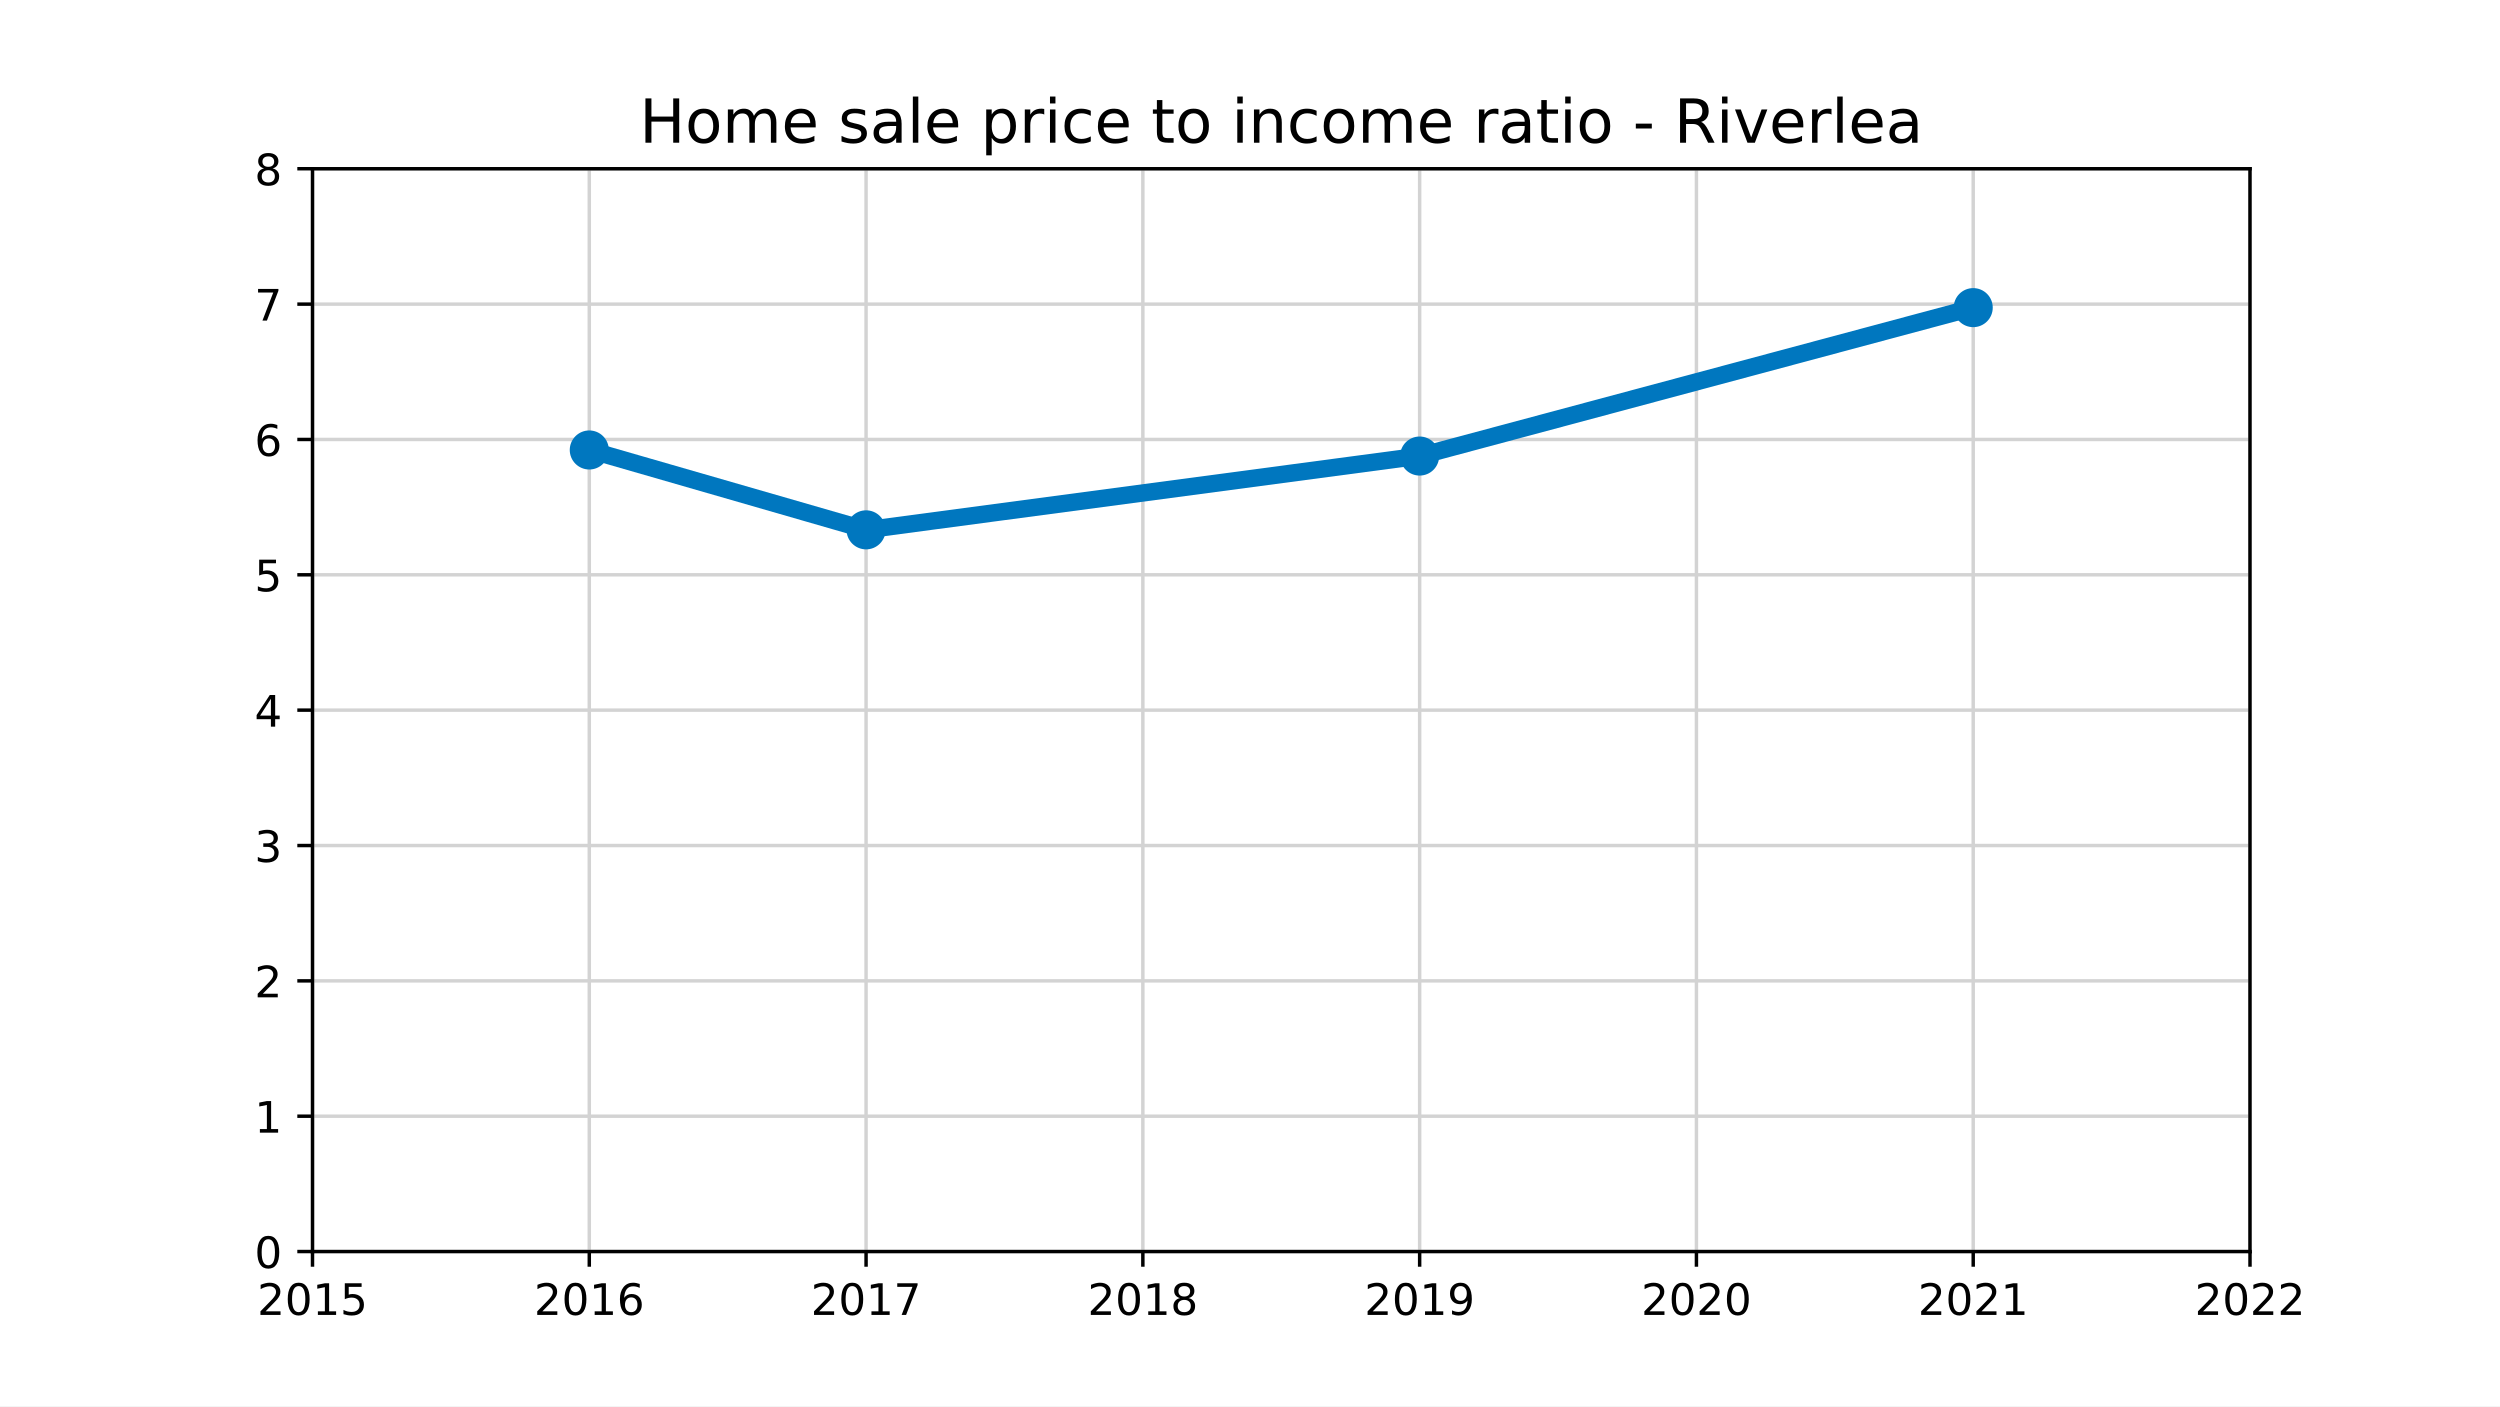
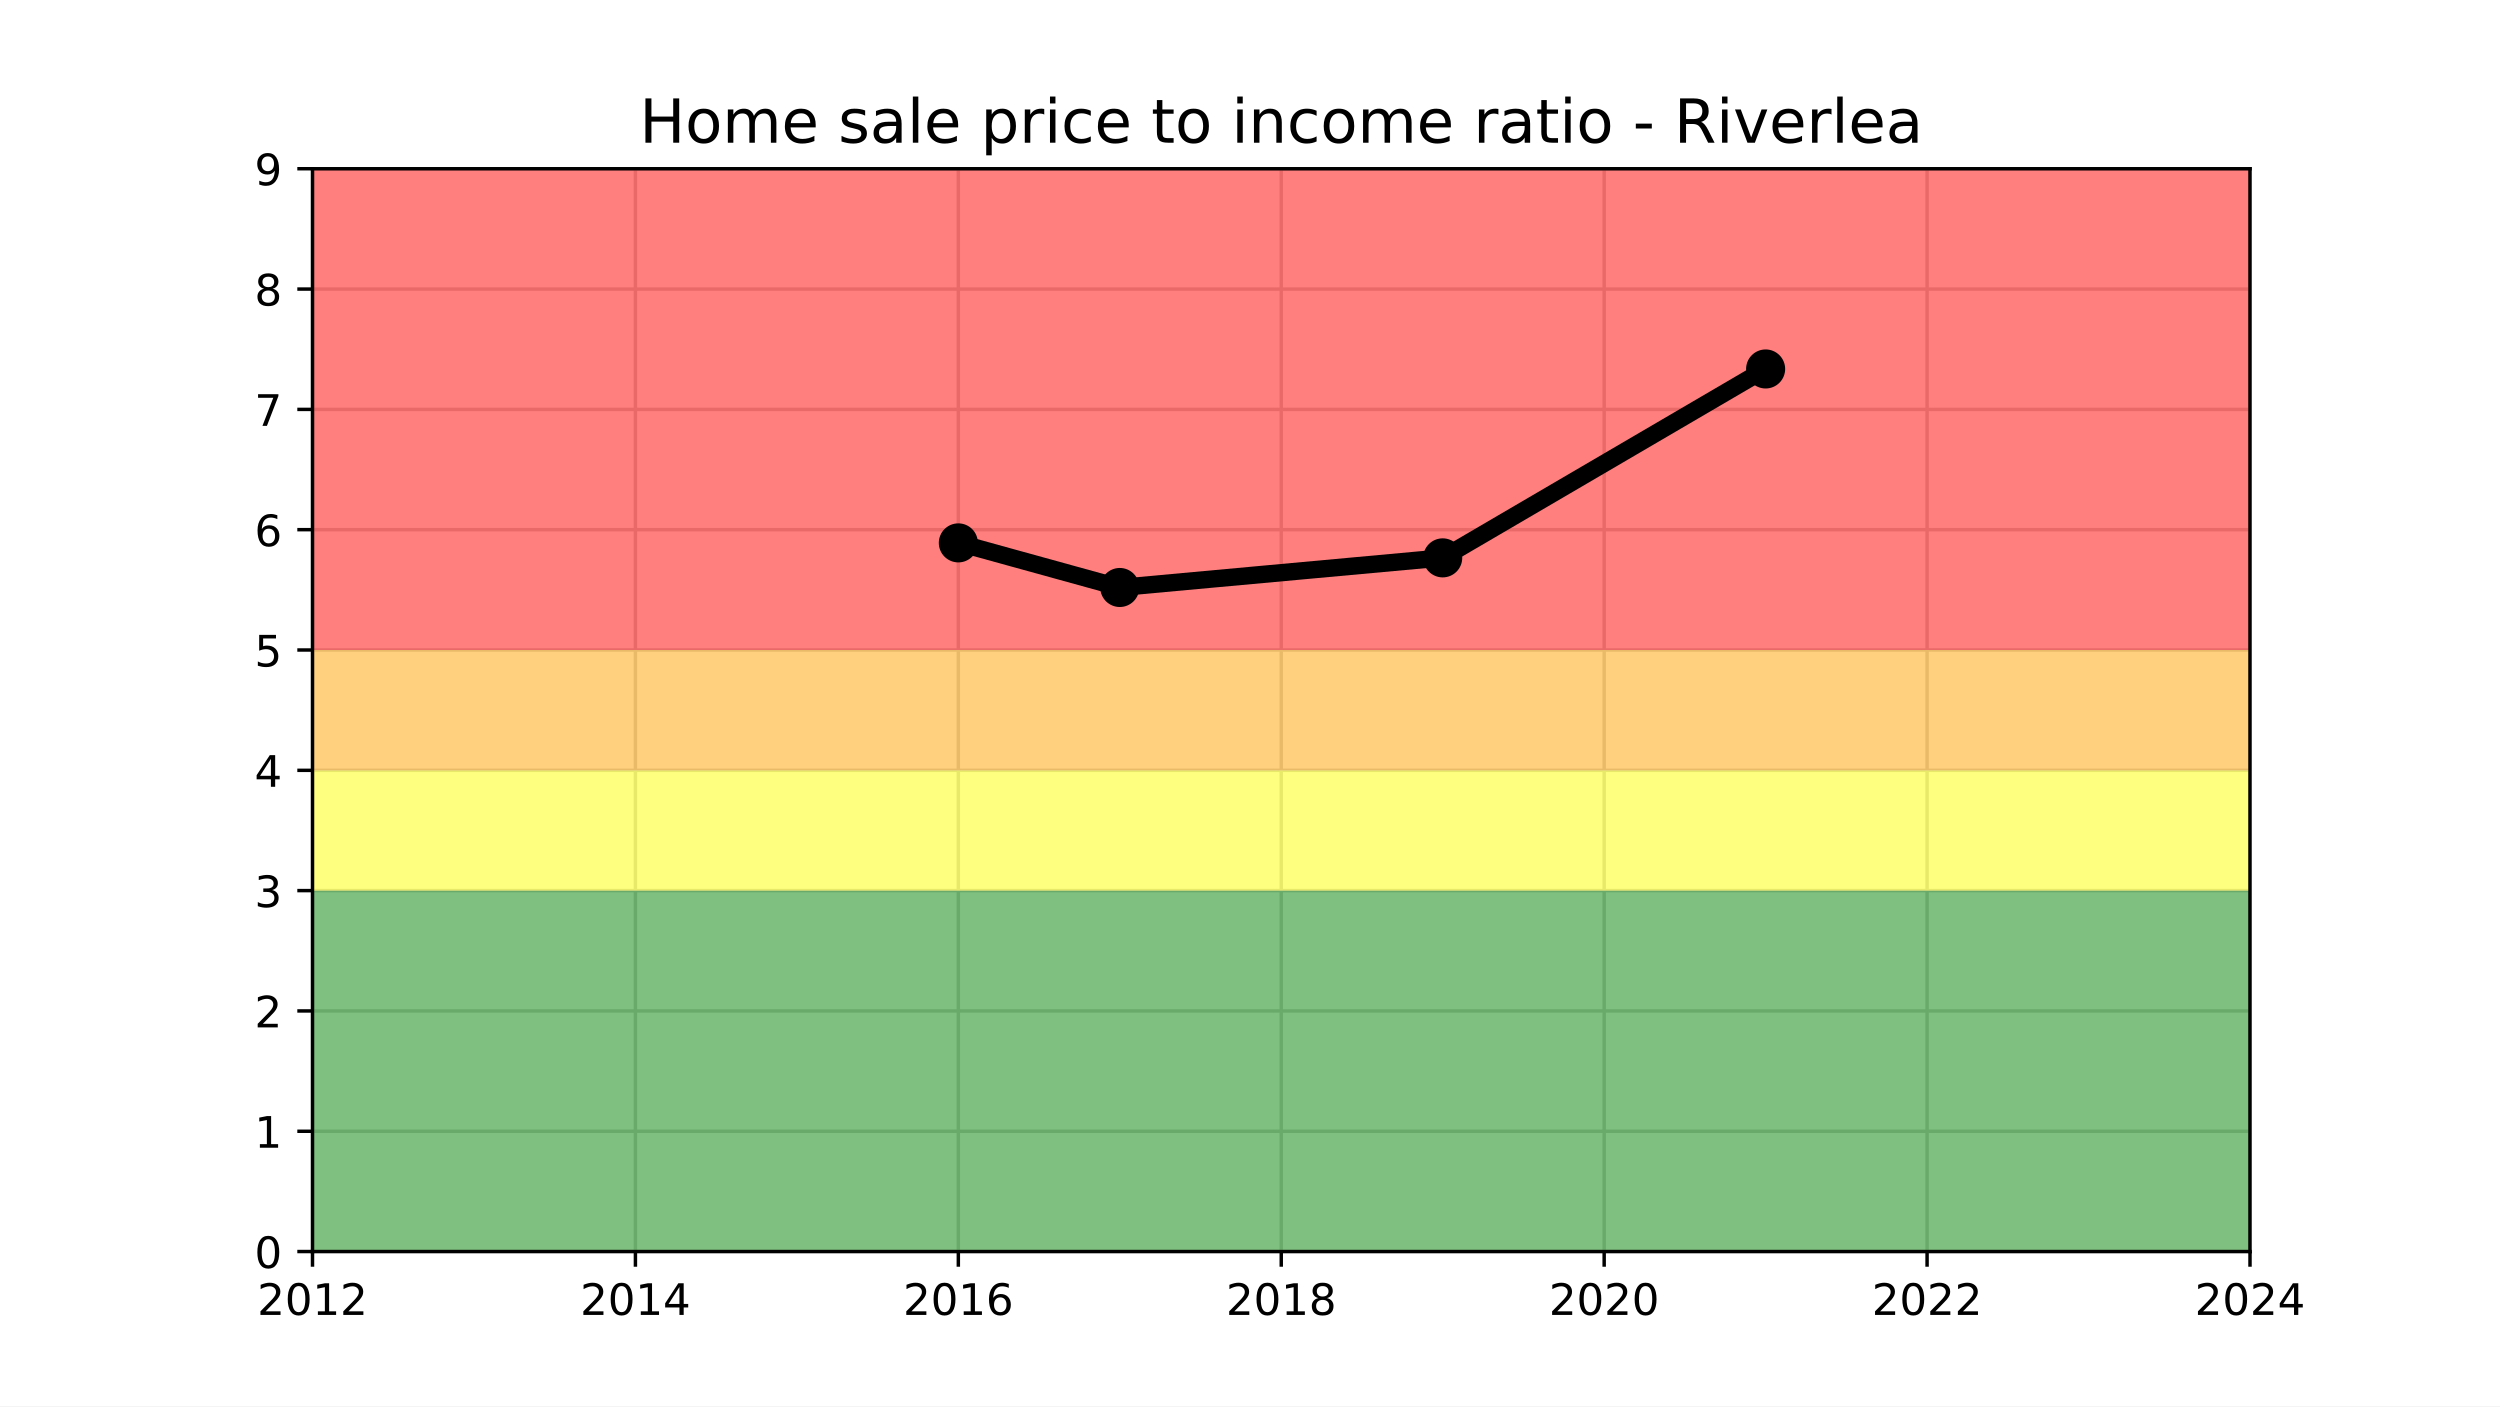
<svg xmlns="http://www.w3.org/2000/svg" xmlns:xlink="http://www.w3.org/1999/xlink" width="576pt" height="324pt" viewBox="0 0 576 324" version="1.1">
  <defs>
    <style type="text/css">*{stroke-linejoin: round; stroke-linecap: butt}</style>
  </defs>
  <g id="figure_1">
    <g id="patch_1">
      <path d="M 0 324  L 576 324  L 576 0  L 0 0  z " style="fill: #ffffff" />
    </g>
    <g id="axes_1">
      <g id="patch_2">
        <path d="M 72 288.36  L 518.4 288.36  L 518.4 38.88  L 72 38.88  z " style="fill: #ffffff" />
      </g>
      <g id="matplotlib.axis_1">
        <g id="xtick_1">
          <g id="line2d_1">
-             <path d="M 72 288.36  L 72 38.88  " clip-path="url(#p9e9aa83207)" style="fill: none; stroke: #d3d3d3; stroke-width: 0.8; stroke-linecap: square" />
+             <path d="M 72 288.36  L 72 38.88  " clip-path="url(#pbd2ba145b7)" style="fill: none; stroke: #d3d3d3; stroke-width: 0.8; stroke-linecap: square" />
          </g>
          <g id="line2d_2">
            <defs>
-               <path id="m95fc80eaf4" d="M 0 0  L 0 3.5  " style="stroke: #000000; stroke-width: 0.8" />
+               <path id="m535b51c642" d="M 0 0  L 0 3.5  " style="stroke: #000000; stroke-width: 0.8" />
            </defs>
            <g>
-               <use xlink:href="#m95fc80eaf4" x="72" y="288.36" style="stroke: #000000; stroke-width: 0.8" />
+               <use xlink:href="#m535b51c642" x="72" y="288.36" style="stroke: #000000; stroke-width: 0.8" />
            </g>
          </g>
          <g id="text_1">
            <g transform="translate(59.275 302.9584) scale(0.1 -0.1)">
              <defs>
                <path id="DejaVuSans-32" d="M 1228 531  L 3431 531  L 3431 0  L 469 0  L 469 531  Q 828 903 1448 1529  Q 2069 2156 2228 2338  Q 2531 2678 2651 2914  Q 2772 3150 2772 3378  Q 2772 3750 2511 3984  Q 2250 4219 1831 4219  Q 1534 4219 1204 4116  Q 875 4013 500 3803  L 500 4441  Q 881 4594 1212 4672  Q 1544 4750 1819 4750  Q 2544 4750 2975 4387  Q 3406 4025 3406 3419  Q 3406 3131 3298 2873  Q 3191 2616 2906 2266  Q 2828 2175 2409 1742  Q 1991 1309 1228 531  z " transform="scale(0.015625)" />
                <path id="DejaVuSans-30" d="M 2034 4250  Q 1547 4250 1301 3770  Q 1056 3291 1056 2328  Q 1056 1369 1301 889  Q 1547 409 2034 409  Q 2525 409 2770 889  Q 3016 1369 3016 2328  Q 3016 3291 2770 3770  Q 2525 4250 2034 4250  z M 2034 4750  Q 2819 4750 3233 4129  Q 3647 3509 3647 2328  Q 3647 1150 3233 529  Q 2819 -91 2034 -91  Q 1250 -91 836 529  Q 422 1150 422 2328  Q 422 3509 836 4129  Q 1250 4750 2034 4750  z " transform="scale(0.015625)" />
                <path id="DejaVuSans-31" d="M 794 531  L 1825 531  L 1825 4091  L 703 3866  L 703 4441  L 1819 4666  L 2450 4666  L 2450 531  L 3481 531  L 3481 0  L 794 0  L 794 531  z " transform="scale(0.015625)" />
-                 <path id="DejaVuSans-35" d="M 691 4666  L 3169 4666  L 3169 4134  L 1269 4134  L 1269 2991  Q 1406 3038 1543 3061  Q 1681 3084 1819 3084  Q 2600 3084 3056 2656  Q 3513 2228 3513 1497  Q 3513 744 3044 326  Q 2575 -91 1722 -91  Q 1428 -91 1123 -41  Q 819 9 494 109  L 494 744  Q 775 591 1075 516  Q 1375 441 1709 441  Q 2250 441 2565 725  Q 2881 1009 2881 1497  Q 2881 1984 2565 2268  Q 2250 2553 1709 2553  Q 1456 2553 1204 2497  Q 953 2441 691 2322  L 691 4666  z " transform="scale(0.015625)" />
              </defs>
              <use xlink:href="#DejaVuSans-32" />
              <use xlink:href="#DejaVuSans-30" x="63.623" />
              <use xlink:href="#DejaVuSans-31" x="127.246" />
-               <use xlink:href="#DejaVuSans-35" x="190.869" />
+               <use xlink:href="#DejaVuSans-32" x="190.869" />
            </g>
          </g>
        </g>
        <g id="xtick_2">
          <g id="line2d_3">
-             <path d="M 135.771 288.36  L 135.771 38.88  " clip-path="url(#p9e9aa83207)" style="fill: none; stroke: #d3d3d3; stroke-width: 0.8; stroke-linecap: square" />
+             <path d="M 146.4 288.36  L 146.4 38.88  " clip-path="url(#pbd2ba145b7)" style="fill: none; stroke: #d3d3d3; stroke-width: 0.8; stroke-linecap: square" />
          </g>
          <g id="line2d_4">
            <g>
-               <use xlink:href="#m95fc80eaf4" x="135.771" y="288.36" style="stroke: #000000; stroke-width: 0.8" />
+               <use xlink:href="#m535b51c642" x="146.4" y="288.36" style="stroke: #000000; stroke-width: 0.8" />
            </g>
          </g>
          <g id="text_2">
-             <g transform="translate(123.0464 302.9584) scale(0.1 -0.1)">
+             <g transform="translate(133.675 302.9584) scale(0.1 -0.1)">
+               <defs>
+                 <path id="DejaVuSans-34" d="M 2419 4116  L 825 1625  L 2419 1625  L 2419 4116  z M 2253 4666  L 3047 4666  L 3047 1625  L 3713 1625  L 3713 1100  L 3047 1100  L 3047 0  L 2419 0  L 2419 1100  L 313 1100  L 313 1709  L 2253 4666  z " transform="scale(0.015625)" />
+               </defs>
+               <use xlink:href="#DejaVuSans-32" />
+               <use xlink:href="#DejaVuSans-30" x="63.623" />
+               <use xlink:href="#DejaVuSans-31" x="127.246" />
+               <use xlink:href="#DejaVuSans-34" x="190.869" />
+             </g>
+           </g>
+         </g>
+         <g id="xtick_3">
+           <g id="line2d_5">
+             <path d="M 220.8 288.36  L 220.8 38.88  " clip-path="url(#pbd2ba145b7)" style="fill: none; stroke: #d3d3d3; stroke-width: 0.8; stroke-linecap: square" />
+           </g>
+           <g id="line2d_6">
+             <g>
+               <use xlink:href="#m535b51c642" x="220.8" y="288.36" style="stroke: #000000; stroke-width: 0.8" />
+             </g>
+           </g>
+           <g id="text_3">
+             <g transform="translate(208.075 302.9584) scale(0.1 -0.1)">
              <defs>
                <path id="DejaVuSans-36" d="M 2113 2584  Q 1688 2584 1439 2293  Q 1191 2003 1191 1497  Q 1191 994 1439 701  Q 1688 409 2113 409  Q 2538 409 2786 701  Q 3034 994 3034 1497  Q 3034 2003 2786 2293  Q 2538 2584 2113 2584  z M 3366 4563  L 3366 3988  Q 3128 4100 2886 4159  Q 2644 4219 2406 4219  Q 1781 4219 1451 3797  Q 1122 3375 1075 2522  Q 1259 2794 1537 2939  Q 1816 3084 2150 3084  Q 2853 3084 3261 2657  Q 3669 2231 3669 1497  Q 3669 778 3244 343  Q 2819 -91 2113 -91  Q 1303 -91 875 529  Q 447 1150 447 2328  Q 447 3434 972 4092  Q 1497 4750 2381 4750  Q 2619 4750 2861 4703  Q 3103 4656 3366 4563  z " transform="scale(0.015625)" />
              </defs>
              <use xlink:href="#DejaVuSans-32" />
              <use xlink:href="#DejaVuSans-30" x="63.623" />
              <use xlink:href="#DejaVuSans-31" x="127.246" />
              <use xlink:href="#DejaVuSans-36" x="190.869" />
            </g>
          </g>
        </g>
-         <g id="xtick_3">
-           <g id="line2d_5">
-             <path d="M 199.543 288.36  L 199.543 38.88  " clip-path="url(#p9e9aa83207)" style="fill: none; stroke: #d3d3d3; stroke-width: 0.8; stroke-linecap: square" />
-           </g>
-           <g id="line2d_6">
-             <g>
-               <use xlink:href="#m95fc80eaf4" x="199.543" y="288.36" style="stroke: #000000; stroke-width: 0.8" />
-             </g>
-           </g>
-           <g id="text_3">
-             <g transform="translate(186.8179 302.9584) scale(0.1 -0.1)">
-               <defs>
-                 <path id="DejaVuSans-37" d="M 525 4666  L 3525 4666  L 3525 4397  L 1831 0  L 1172 0  L 2766 4134  L 525 4134  L 525 4666  z " transform="scale(0.015625)" />
-               </defs>
-               <use xlink:href="#DejaVuSans-32" />
-               <use xlink:href="#DejaVuSans-30" x="63.623" />
-               <use xlink:href="#DejaVuSans-31" x="127.246" />
-               <use xlink:href="#DejaVuSans-37" x="190.869" />
-             </g>
-           </g>
-         </g>
        <g id="xtick_4">
          <g id="line2d_7">
-             <path d="M 263.314 288.36  L 263.314 38.88  " clip-path="url(#p9e9aa83207)" style="fill: none; stroke: #d3d3d3; stroke-width: 0.8; stroke-linecap: square" />
+             <path d="M 295.2 288.36  L 295.2 38.88  " clip-path="url(#pbd2ba145b7)" style="fill: none; stroke: #d3d3d3; stroke-width: 0.8; stroke-linecap: square" />
          </g>
          <g id="line2d_8">
            <g>
-               <use xlink:href="#m95fc80eaf4" x="263.314" y="288.36" style="stroke: #000000; stroke-width: 0.8" />
+               <use xlink:href="#m535b51c642" x="295.2" y="288.36" style="stroke: #000000; stroke-width: 0.8" />
            </g>
          </g>
          <g id="text_4">
-             <g transform="translate(250.5893 302.9584) scale(0.1 -0.1)">
+             <g transform="translate(282.475 302.9584) scale(0.1 -0.1)">
              <defs>
                <path id="DejaVuSans-38" d="M 2034 2216  Q 1584 2216 1326 1975  Q 1069 1734 1069 1313  Q 1069 891 1326 650  Q 1584 409 2034 409  Q 2484 409 2743 651  Q 3003 894 3003 1313  Q 3003 1734 2745 1975  Q 2488 2216 2034 2216  z M 1403 2484  Q 997 2584 770 2862  Q 544 3141 544 3541  Q 544 4100 942 4425  Q 1341 4750 2034 4750  Q 2731 4750 3128 4425  Q 3525 4100 3525 3541  Q 3525 3141 3298 2862  Q 3072 2584 2669 2484  Q 3125 2378 3379 2068  Q 3634 1759 3634 1313  Q 3634 634 3220 271  Q 2806 -91 2034 -91  Q 1263 -91 848 271  Q 434 634 434 1313  Q 434 1759 690 2068  Q 947 2378 1403 2484  z M 1172 3481  Q 1172 3119 1398 2916  Q 1625 2713 2034 2713  Q 2441 2713 2670 2916  Q 2900 3119 2900 3481  Q 2900 3844 2670 4047  Q 2441 4250 2034 4250  Q 1625 4250 1398 4047  Q 1172 3844 1172 3481  z " transform="scale(0.015625)" />
              </defs>
              <use xlink:href="#DejaVuSans-32" />
              <use xlink:href="#DejaVuSans-30" x="63.623" />
              <use xlink:href="#DejaVuSans-31" x="127.246" />
              <use xlink:href="#DejaVuSans-38" x="190.869" />
            </g>
          </g>
        </g>
        <g id="xtick_5">
          <g id="line2d_9">
-             <path d="M 327.086 288.36  L 327.086 38.88  " clip-path="url(#p9e9aa83207)" style="fill: none; stroke: #d3d3d3; stroke-width: 0.8; stroke-linecap: square" />
+             <path d="M 369.6 288.36  L 369.6 38.88  " clip-path="url(#pbd2ba145b7)" style="fill: none; stroke: #d3d3d3; stroke-width: 0.8; stroke-linecap: square" />
          </g>
          <g id="line2d_10">
            <g>
-               <use xlink:href="#m95fc80eaf4" x="327.086" y="288.36" style="stroke: #000000; stroke-width: 0.8" />
+               <use xlink:href="#m535b51c642" x="369.6" y="288.36" style="stroke: #000000; stroke-width: 0.8" />
            </g>
          </g>
          <g id="text_5">
-             <g transform="translate(314.3607 302.9584) scale(0.1 -0.1)">
-               <defs>
-                 <path id="DejaVuSans-39" d="M 703 97  L 703 672  Q 941 559 1184 500  Q 1428 441 1663 441  Q 2288 441 2617 861  Q 2947 1281 2994 2138  Q 2813 1869 2534 1725  Q 2256 1581 1919 1581  Q 1219 1581 811 2004  Q 403 2428 403 3163  Q 403 3881 828 4315  Q 1253 4750 1959 4750  Q 2769 4750 3195 4129  Q 3622 3509 3622 2328  Q 3622 1225 3098 567  Q 2575 -91 1691 -91  Q 1453 -91 1209 -44  Q 966 3 703 97  z M 1959 2075  Q 2384 2075 2632 2365  Q 2881 2656 2881 3163  Q 2881 3666 2632 3958  Q 2384 4250 1959 4250  Q 1534 4250 1286 3958  Q 1038 3666 1038 3163  Q 1038 2656 1286 2365  Q 1534 2075 1959 2075  z " transform="scale(0.015625)" />
-               </defs>
-               <use xlink:href="#DejaVuSans-32" />
-               <use xlink:href="#DejaVuSans-30" x="63.623" />
-               <use xlink:href="#DejaVuSans-31" x="127.246" />
-               <use xlink:href="#DejaVuSans-39" x="190.869" />
+             <g transform="translate(356.875 302.9584) scale(0.1 -0.1)">
+               <use xlink:href="#DejaVuSans-32" />
+               <use xlink:href="#DejaVuSans-30" x="63.623" />
+               <use xlink:href="#DejaVuSans-32" x="127.246" />
+               <use xlink:href="#DejaVuSans-30" x="190.869" />
            </g>
          </g>
        </g>
        <g id="xtick_6">
          <g id="line2d_11">
-             <path d="M 390.857 288.36  L 390.857 38.88  " clip-path="url(#p9e9aa83207)" style="fill: none; stroke: #d3d3d3; stroke-width: 0.8; stroke-linecap: square" />
+             <path d="M 444 288.36  L 444 38.88  " clip-path="url(#pbd2ba145b7)" style="fill: none; stroke: #d3d3d3; stroke-width: 0.8; stroke-linecap: square" />
          </g>
          <g id="line2d_12">
            <g>
-               <use xlink:href="#m95fc80eaf4" x="390.857" y="288.36" style="stroke: #000000; stroke-width: 0.8" />
+               <use xlink:href="#m535b51c642" x="444" y="288.36" style="stroke: #000000; stroke-width: 0.8" />
            </g>
          </g>
          <g id="text_6">
-             <g transform="translate(378.1321 302.9584) scale(0.1 -0.1)">
+             <g transform="translate(431.275 302.9584) scale(0.1 -0.1)">
              <use xlink:href="#DejaVuSans-32" />
              <use xlink:href="#DejaVuSans-30" x="63.623" />
              <use xlink:href="#DejaVuSans-32" x="127.246" />
-               <use xlink:href="#DejaVuSans-30" x="190.869" />
+               <use xlink:href="#DejaVuSans-32" x="190.869" />
            </g>
          </g>
        </g>
        <g id="xtick_7">
          <g id="line2d_13">
-             <path d="M 454.629 288.36  L 454.629 38.88  " clip-path="url(#p9e9aa83207)" style="fill: none; stroke: #d3d3d3; stroke-width: 0.8; stroke-linecap: square" />
+             <path d="M 518.4 288.36  L 518.4 38.88  " clip-path="url(#pbd2ba145b7)" style="fill: none; stroke: #d3d3d3; stroke-width: 0.8; stroke-linecap: square" />
          </g>
          <g id="line2d_14">
            <g>
-               <use xlink:href="#m95fc80eaf4" x="454.629" y="288.36" style="stroke: #000000; stroke-width: 0.8" />
+               <use xlink:href="#m535b51c642" x="518.4" y="288.36" style="stroke: #000000; stroke-width: 0.8" />
            </g>
          </g>
          <g id="text_7">
-             <g transform="translate(441.9036 302.9584) scale(0.1 -0.1)">
+             <g transform="translate(505.675 302.9584) scale(0.1 -0.1)">
              <use xlink:href="#DejaVuSans-32" />
              <use xlink:href="#DejaVuSans-30" x="63.623" />
              <use xlink:href="#DejaVuSans-32" x="127.246" />
-               <use xlink:href="#DejaVuSans-31" x="190.869" />
-             </g>
-           </g>
-         </g>
-         <g id="xtick_8">
-           <g id="line2d_15">
-             <path d="M 518.4 288.36  L 518.4 38.88  " clip-path="url(#p9e9aa83207)" style="fill: none; stroke: #d3d3d3; stroke-width: 0.8; stroke-linecap: square" />
-           </g>
-           <g id="line2d_16">
-             <g>
-               <use xlink:href="#m95fc80eaf4" x="518.4" y="288.36" style="stroke: #000000; stroke-width: 0.8" />
-             </g>
-           </g>
-           <g id="text_8">
-             <g transform="translate(505.675 302.9584) scale(0.1 -0.1)">
-               <use xlink:href="#DejaVuSans-32" />
-               <use xlink:href="#DejaVuSans-30" x="63.623" />
-               <use xlink:href="#DejaVuSans-32" x="127.246" />
-               <use xlink:href="#DejaVuSans-32" x="190.869" />
+               <use xlink:href="#DejaVuSans-34" x="190.869" />
            </g>
          </g>
        </g>
      </g>
      <g id="matplotlib.axis_2">
        <g id="ytick_1">
-           <g id="line2d_17">
-             <path d="M 72 288.36  L 518.4 288.36  " clip-path="url(#p9e9aa83207)" style="fill: none; stroke: #d3d3d3; stroke-width: 0.8; stroke-linecap: square" />
-           </g>
-           <g id="line2d_18">
+           <g id="line2d_15">
+             <path d="M 72 288.36  L 518.4 288.36  " clip-path="url(#pbd2ba145b7)" style="fill: none; stroke: #d3d3d3; stroke-width: 0.8; stroke-linecap: square" />
+           </g>
+           <g id="line2d_16">
            <defs>
-               <path id="m872c97c78a" d="M 0 0  L -3.5 0  " style="stroke: #000000; stroke-width: 0.8" />
+               <path id="m192bb2b6f2" d="M 0 0  L -3.5 0  " style="stroke: #000000; stroke-width: 0.8" />
            </defs>
            <g>
-               <use xlink:href="#m872c97c78a" x="72" y="288.36" style="stroke: #000000; stroke-width: 0.8" />
-             </g>
-           </g>
-           <g id="text_9">
+               <use xlink:href="#m192bb2b6f2" x="72" y="288.36" style="stroke: #000000; stroke-width: 0.8" />
+             </g>
+           </g>
+           <g id="text_8">
            <g transform="translate(58.6375 292.1592) scale(0.1 -0.1)">
              <use xlink:href="#DejaVuSans-30" />
            </g>
          </g>
        </g>
        <g id="ytick_2">
+           <g id="line2d_17">
+             <path d="M 72 260.64  L 518.4 260.64  " clip-path="url(#pbd2ba145b7)" style="fill: none; stroke: #d3d3d3; stroke-width: 0.8; stroke-linecap: square" />
+           </g>
+           <g id="line2d_18">
+             <g>
+               <use xlink:href="#m192bb2b6f2" x="72" y="260.64" style="stroke: #000000; stroke-width: 0.8" />
+             </g>
+           </g>
+           <g id="text_9">
+             <g transform="translate(58.6375 264.4392) scale(0.1 -0.1)">
+               <use xlink:href="#DejaVuSans-31" />
+             </g>
+           </g>
+         </g>
+         <g id="ytick_3">
          <g id="line2d_19">
-             <path d="M 72 257.175  L 518.4 257.175  " clip-path="url(#p9e9aa83207)" style="fill: none; stroke: #d3d3d3; stroke-width: 0.8; stroke-linecap: square" />
+             <path d="M 72 232.92  L 518.4 232.92  " clip-path="url(#pbd2ba145b7)" style="fill: none; stroke: #d3d3d3; stroke-width: 0.8; stroke-linecap: square" />
          </g>
          <g id="line2d_20">
            <g>
-               <use xlink:href="#m872c97c78a" x="72" y="257.175" style="stroke: #000000; stroke-width: 0.8" />
+               <use xlink:href="#m192bb2b6f2" x="72" y="232.92" style="stroke: #000000; stroke-width: 0.8" />
            </g>
          </g>
          <g id="text_10">
-             <g transform="translate(58.6375 260.9742) scale(0.1 -0.1)">
-               <use xlink:href="#DejaVuSans-31" />
-             </g>
-           </g>
-         </g>
-         <g id="ytick_3">
+             <g transform="translate(58.6375 236.7192) scale(0.1 -0.1)">
+               <use xlink:href="#DejaVuSans-32" />
+             </g>
+           </g>
+         </g>
+         <g id="ytick_4">
          <g id="line2d_21">
-             <path d="M 72 225.99  L 518.4 225.99  " clip-path="url(#p9e9aa83207)" style="fill: none; stroke: #d3d3d3; stroke-width: 0.8; stroke-linecap: square" />
+             <path d="M 72 205.2  L 518.4 205.2  " clip-path="url(#pbd2ba145b7)" style="fill: none; stroke: #d3d3d3; stroke-width: 0.8; stroke-linecap: square" />
          </g>
          <g id="line2d_22">
            <g>
-               <use xlink:href="#m872c97c78a" x="72" y="225.99" style="stroke: #000000; stroke-width: 0.8" />
+               <use xlink:href="#m192bb2b6f2" x="72" y="205.2" style="stroke: #000000; stroke-width: 0.8" />
            </g>
          </g>
          <g id="text_11">
-             <g transform="translate(58.6375 229.7892) scale(0.1 -0.1)">
-               <use xlink:href="#DejaVuSans-32" />
-             </g>
-           </g>
-         </g>
-         <g id="ytick_4">
+             <g transform="translate(58.6375 208.9992) scale(0.1 -0.1)">
+               <defs>
+                 <path id="DejaVuSans-33" d="M 2597 2516  Q 3050 2419 3304 2112  Q 3559 1806 3559 1356  Q 3559 666 3084 287  Q 2609 -91 1734 -91  Q 1441 -91 1130 -33  Q 819 25 488 141  L 488 750  Q 750 597 1062 519  Q 1375 441 1716 441  Q 2309 441 2620 675  Q 2931 909 2931 1356  Q 2931 1769 2642 2001  Q 2353 2234 1838 2234  L 1294 2234  L 1294 2753  L 1863 2753  Q 2328 2753 2575 2939  Q 2822 3125 2822 3475  Q 2822 3834 2567 4026  Q 2313 4219 1838 4219  Q 1578 4219 1281 4162  Q 984 4106 628 3988  L 628 4550  Q 988 4650 1302 4700  Q 1616 4750 1894 4750  Q 2613 4750 3031 4423  Q 3450 4097 3450 3541  Q 3450 3153 3228 2886  Q 3006 2619 2597 2516  z " transform="scale(0.015625)" />
+               </defs>
+               <use xlink:href="#DejaVuSans-33" />
+             </g>
+           </g>
+         </g>
+         <g id="ytick_5">
          <g id="line2d_23">
-             <path d="M 72 194.805  L 518.4 194.805  " clip-path="url(#p9e9aa83207)" style="fill: none; stroke: #d3d3d3; stroke-width: 0.8; stroke-linecap: square" />
+             <path d="M 72 177.48  L 518.4 177.48  " clip-path="url(#pbd2ba145b7)" style="fill: none; stroke: #d3d3d3; stroke-width: 0.8; stroke-linecap: square" />
          </g>
          <g id="line2d_24">
            <g>
-               <use xlink:href="#m872c97c78a" x="72" y="194.805" style="stroke: #000000; stroke-width: 0.8" />
+               <use xlink:href="#m192bb2b6f2" x="72" y="177.48" style="stroke: #000000; stroke-width: 0.8" />
            </g>
          </g>
          <g id="text_12">
-             <g transform="translate(58.6375 198.6042) scale(0.1 -0.1)">
-               <defs>
-                 <path id="DejaVuSans-33" d="M 2597 2516  Q 3050 2419 3304 2112  Q 3559 1806 3559 1356  Q 3559 666 3084 287  Q 2609 -91 1734 -91  Q 1441 -91 1130 -33  Q 819 25 488 141  L 488 750  Q 750 597 1062 519  Q 1375 441 1716 441  Q 2309 441 2620 675  Q 2931 909 2931 1356  Q 2931 1769 2642 2001  Q 2353 2234 1838 2234  L 1294 2234  L 1294 2753  L 1863 2753  Q 2328 2753 2575 2939  Q 2822 3125 2822 3475  Q 2822 3834 2567 4026  Q 2313 4219 1838 4219  Q 1578 4219 1281 4162  Q 984 4106 628 3988  L 628 4550  Q 988 4650 1302 4700  Q 1616 4750 1894 4750  Q 2613 4750 3031 4423  Q 3450 4097 3450 3541  Q 3450 3153 3228 2886  Q 3006 2619 2597 2516  z " transform="scale(0.015625)" />
-               </defs>
-               <use xlink:href="#DejaVuSans-33" />
-             </g>
-           </g>
-         </g>
-         <g id="ytick_5">
+             <g transform="translate(58.6375 181.2792) scale(0.1 -0.1)">
+               <use xlink:href="#DejaVuSans-34" />
+             </g>
+           </g>
+         </g>
+         <g id="ytick_6">
          <g id="line2d_25">
-             <path d="M 72 163.62  L 518.4 163.62  " clip-path="url(#p9e9aa83207)" style="fill: none; stroke: #d3d3d3; stroke-width: 0.8; stroke-linecap: square" />
+             <path d="M 72 149.76  L 518.4 149.76  " clip-path="url(#pbd2ba145b7)" style="fill: none; stroke: #d3d3d3; stroke-width: 0.8; stroke-linecap: square" />
          </g>
          <g id="line2d_26">
            <g>
-               <use xlink:href="#m872c97c78a" x="72" y="163.62" style="stroke: #000000; stroke-width: 0.8" />
+               <use xlink:href="#m192bb2b6f2" x="72" y="149.76" style="stroke: #000000; stroke-width: 0.8" />
            </g>
          </g>
          <g id="text_13">
-             <g transform="translate(58.6375 167.4192) scale(0.1 -0.1)">
-               <defs>
-                 <path id="DejaVuSans-34" d="M 2419 4116  L 825 1625  L 2419 1625  L 2419 4116  z M 2253 4666  L 3047 4666  L 3047 1625  L 3713 1625  L 3713 1100  L 3047 1100  L 3047 0  L 2419 0  L 2419 1100  L 313 1100  L 313 1709  L 2253 4666  z " transform="scale(0.015625)" />
-               </defs>
-               <use xlink:href="#DejaVuSans-34" />
-             </g>
-           </g>
-         </g>
-         <g id="ytick_6">
+             <g transform="translate(58.6375 153.5592) scale(0.1 -0.1)">
+               <defs>
+                 <path id="DejaVuSans-35" d="M 691 4666  L 3169 4666  L 3169 4134  L 1269 4134  L 1269 2991  Q 1406 3038 1543 3061  Q 1681 3084 1819 3084  Q 2600 3084 3056 2656  Q 3513 2228 3513 1497  Q 3513 744 3044 326  Q 2575 -91 1722 -91  Q 1428 -91 1123 -41  Q 819 9 494 109  L 494 744  Q 775 591 1075 516  Q 1375 441 1709 441  Q 2250 441 2565 725  Q 2881 1009 2881 1497  Q 2881 1984 2565 2268  Q 2250 2553 1709 2553  Q 1456 2553 1204 2497  Q 953 2441 691 2322  L 691 4666  z " transform="scale(0.015625)" />
+               </defs>
+               <use xlink:href="#DejaVuSans-35" />
+             </g>
+           </g>
+         </g>
+         <g id="ytick_7">
          <g id="line2d_27">
-             <path d="M 72 132.435  L 518.4 132.435  " clip-path="url(#p9e9aa83207)" style="fill: none; stroke: #d3d3d3; stroke-width: 0.8; stroke-linecap: square" />
+             <path d="M 72 122.04  L 518.4 122.04  " clip-path="url(#pbd2ba145b7)" style="fill: none; stroke: #d3d3d3; stroke-width: 0.8; stroke-linecap: square" />
          </g>
          <g id="line2d_28">
            <g>
-               <use xlink:href="#m872c97c78a" x="72" y="132.435" style="stroke: #000000; stroke-width: 0.8" />
+               <use xlink:href="#m192bb2b6f2" x="72" y="122.04" style="stroke: #000000; stroke-width: 0.8" />
            </g>
          </g>
          <g id="text_14">
-             <g transform="translate(58.6375 136.2342) scale(0.1 -0.1)">
-               <use xlink:href="#DejaVuSans-35" />
-             </g>
-           </g>
-         </g>
-         <g id="ytick_7">
+             <g transform="translate(58.6375 125.8392) scale(0.1 -0.1)">
+               <use xlink:href="#DejaVuSans-36" />
+             </g>
+           </g>
+         </g>
+         <g id="ytick_8">
          <g id="line2d_29">
-             <path d="M 72 101.25  L 518.4 101.25  " clip-path="url(#p9e9aa83207)" style="fill: none; stroke: #d3d3d3; stroke-width: 0.8; stroke-linecap: square" />
+             <path d="M 72 94.32  L 518.4 94.32  " clip-path="url(#pbd2ba145b7)" style="fill: none; stroke: #d3d3d3; stroke-width: 0.8; stroke-linecap: square" />
          </g>
          <g id="line2d_30">
            <g>
-               <use xlink:href="#m872c97c78a" x="72" y="101.25" style="stroke: #000000; stroke-width: 0.8" />
+               <use xlink:href="#m192bb2b6f2" x="72" y="94.32" style="stroke: #000000; stroke-width: 0.8" />
            </g>
          </g>
          <g id="text_15">
-             <g transform="translate(58.6375 105.0492) scale(0.1 -0.1)">
-               <use xlink:href="#DejaVuSans-36" />
-             </g>
-           </g>
-         </g>
-         <g id="ytick_8">
+             <g transform="translate(58.6375 98.11922) scale(0.1 -0.1)">
+               <defs>
+                 <path id="DejaVuSans-37" d="M 525 4666  L 3525 4666  L 3525 4397  L 1831 0  L 1172 0  L 2766 4134  L 525 4134  L 525 4666  z " transform="scale(0.015625)" />
+               </defs>
+               <use xlink:href="#DejaVuSans-37" />
+             </g>
+           </g>
+         </g>
+         <g id="ytick_9">
          <g id="line2d_31">
-             <path d="M 72 70.065  L 518.4 70.065  " clip-path="url(#p9e9aa83207)" style="fill: none; stroke: #d3d3d3; stroke-width: 0.8; stroke-linecap: square" />
+             <path d="M 72 66.6  L 518.4 66.6  " clip-path="url(#pbd2ba145b7)" style="fill: none; stroke: #d3d3d3; stroke-width: 0.8; stroke-linecap: square" />
          </g>
          <g id="line2d_32">
            <g>
-               <use xlink:href="#m872c97c78a" x="72" y="70.065" style="stroke: #000000; stroke-width: 0.8" />
+               <use xlink:href="#m192bb2b6f2" x="72" y="66.6" style="stroke: #000000; stroke-width: 0.8" />
            </g>
          </g>
          <g id="text_16">
-             <g transform="translate(58.6375 73.86422) scale(0.1 -0.1)">
-               <use xlink:href="#DejaVuSans-37" />
-             </g>
-           </g>
-         </g>
-         <g id="ytick_9">
+             <g transform="translate(58.6375 70.39922) scale(0.1 -0.1)">
+               <use xlink:href="#DejaVuSans-38" />
+             </g>
+           </g>
+         </g>
+         <g id="ytick_10">
          <g id="line2d_33">
-             <path d="M 72 38.88  L 518.4 38.88  " clip-path="url(#p9e9aa83207)" style="fill: none; stroke: #d3d3d3; stroke-width: 0.8; stroke-linecap: square" />
+             <path d="M 72 38.88  L 518.4 38.88  " clip-path="url(#pbd2ba145b7)" style="fill: none; stroke: #d3d3d3; stroke-width: 0.8; stroke-linecap: square" />
          </g>
          <g id="line2d_34">
            <g>
-               <use xlink:href="#m872c97c78a" x="72" y="38.88" style="stroke: #000000; stroke-width: 0.8" />
+               <use xlink:href="#m192bb2b6f2" x="72" y="38.88" style="stroke: #000000; stroke-width: 0.8" />
            </g>
          </g>
          <g id="text_17">
            <g transform="translate(58.6375 42.67922) scale(0.1 -0.1)">
-               <use xlink:href="#DejaVuSans-38" />
-             </g>
-           </g>
-         </g>
+               <defs>
+                 <path id="DejaVuSans-39" d="M 703 97  L 703 672  Q 941 559 1184 500  Q 1428 441 1663 441  Q 2288 441 2617 861  Q 2947 1281 2994 2138  Q 2813 1869 2534 1725  Q 2256 1581 1919 1581  Q 1219 1581 811 2004  Q 403 2428 403 3163  Q 403 3881 828 4315  Q 1253 4750 1959 4750  Q 2769 4750 3195 4129  Q 3622 3509 3622 2328  Q 3622 1225 3098 567  Q 2575 -91 1691 -91  Q 1453 -91 1209 -44  Q 966 3 703 97  z M 1959 2075  Q 2384 2075 2632 2365  Q 2881 2656 2881 3163  Q 2881 3666 2632 3958  Q 2384 4250 1959 4250  Q 1534 4250 1286 3958  Q 1038 3666 1038 3163  Q 1038 2656 1286 2365  Q 1534 2075 1959 2075  z " transform="scale(0.015625)" />
+               </defs>
+               <use xlink:href="#DejaVuSans-39" />
+             </g>
+           </g>
+         </g>
+       </g>
+       <g id="PolyCollection_1">
+         <path d="M 72 205.2  L 72 288.36  L 109.2 288.36  L 146.4 288.36  L 183.6 288.36  L 220.8 288.36  L 258 288.36  L 295.2 288.36  L 332.4 288.36  L 369.6 288.36  L 406.8 288.36  L 444 288.36  L 481.2 288.36  L 518.4 288.36  L 518.4 205.2  L 518.4 205.2  L 481.2 205.2  L 444 205.2  L 406.8 205.2  L 369.6 205.2  L 332.4 205.2  L 295.2 205.2  L 258 205.2  L 220.8 205.2  L 183.6 205.2  L 146.4 205.2  L 109.2 205.2  L 72 205.2  z " clip-path="url(#pbd2ba145b7)" style="fill: #008000; fill-opacity: 0.5" />
+       </g>
+       <g id="PolyCollection_2">
+         <path d="M 72 177.48  L 72 205.2  L 109.2 205.2  L 146.4 205.2  L 183.6 205.2  L 220.8 205.2  L 258 205.2  L 295.2 205.2  L 332.4 205.2  L 369.6 205.2  L 406.8 205.2  L 444 205.2  L 481.2 205.2  L 518.4 205.2  L 518.4 177.48  L 518.4 177.48  L 481.2 177.48  L 444 177.48  L 406.8 177.48  L 369.6 177.48  L 332.4 177.48  L 295.2 177.48  L 258 177.48  L 220.8 177.48  L 183.6 177.48  L 146.4 177.48  L 109.2 177.48  L 72 177.48  z " clip-path="url(#pbd2ba145b7)" style="fill: #ffff00; fill-opacity: 0.5" />
+       </g>
+       <g id="PolyCollection_3">
+         <path d="M 72 149.76  L 72 177.48  L 109.2 177.48  L 146.4 177.48  L 183.6 177.48  L 220.8 177.48  L 258 177.48  L 295.2 177.48  L 332.4 177.48  L 369.6 177.48  L 406.8 177.48  L 444 177.48  L 481.2 177.48  L 518.4 177.48  L 518.4 149.76  L 518.4 149.76  L 481.2 149.76  L 444 149.76  L 406.8 149.76  L 369.6 149.76  L 332.4 149.76  L 295.2 149.76  L 258 149.76  L 220.8 149.76  L 183.6 149.76  L 146.4 149.76  L 109.2 149.76  L 72 149.76  z " clip-path="url(#pbd2ba145b7)" style="fill: #ffa500; fill-opacity: 0.5" />
+       </g>
+       <g id="PolyCollection_4">
+         <path d="M 72 38.88  L 72 149.76  L 109.2 149.76  L 146.4 149.76  L 183.6 149.76  L 220.8 149.76  L 258 149.76  L 295.2 149.76  L 332.4 149.76  L 369.6 149.76  L 406.8 149.76  L 444 149.76  L 481.2 149.76  L 518.4 149.76  L 518.4 38.88  L 518.4 38.88  L 481.2 38.88  L 444 38.88  L 406.8 38.88  L 369.6 38.88  L 332.4 38.88  L 295.2 38.88  L 258 38.88  L 220.8 38.88  L 183.6 38.88  L 146.4 38.88  L 109.2 38.88  L 72 38.88  z " clip-path="url(#pbd2ba145b7)" style="fill: #ff0000; fill-opacity: 0.5" />
      </g>
      <g id="line2d_35">
-         <path d="M 135.771 103.675  L 199.543 122.077  L 327.086 105.074  L 454.629 70.878  " clip-path="url(#p9e9aa83207)" style="fill: none; stroke: #0077bf; stroke-width: 4; stroke-linecap: square" />
+         <path d="M 220.8 125.081  L 258 135.357  L 332.4 128.533  L 406.8 85.01  " clip-path="url(#pbd2ba145b7)" style="fill: none; stroke: #000000; stroke-width: 4; stroke-linecap: square" />
        <defs>
-           <path id="m094c5d0876" d="M 0 4  C 1.061 4 2.078 3.579 2.828 2.828  C 3.579 2.078 4 1.061 4 0  C 4 -1.061 3.579 -2.078 2.828 -2.828  C 2.078 -3.579 1.061 -4 0 -4  C -1.061 -4 -2.078 -3.579 -2.828 -2.828  C -3.579 -2.078 -4 -1.061 -4 0  C -4 1.061 -3.579 2.078 -2.828 2.828  C -2.078 3.579 -1.061 4 0 4  z " style="stroke: #0077bf" />
+           <path id="m6a2bf05356" d="M 0 4  C 1.061 4 2.078 3.579 2.828 2.828  C 3.579 2.078 4 1.061 4 0  C 4 -1.061 3.579 -2.078 2.828 -2.828  C 2.078 -3.579 1.061 -4 0 -4  C -1.061 -4 -2.078 -3.579 -2.828 -2.828  C -3.579 -2.078 -4 -1.061 -4 0  C -4 1.061 -3.579 2.078 -2.828 2.828  C -2.078 3.579 -1.061 4 0 4  z " style="stroke: #000000" />
        </defs>
-         <g clip-path="url(#p9e9aa83207)">
-           <use xlink:href="#m094c5d0876" x="135.771" y="103.675" style="fill: #0077bf; stroke: #0077bf" />
-           <use xlink:href="#m094c5d0876" x="199.543" y="122.077" style="fill: #0077bf; stroke: #0077bf" />
-           <use xlink:href="#m094c5d0876" x="327.086" y="105.074" style="fill: #0077bf; stroke: #0077bf" />
-           <use xlink:href="#m094c5d0876" x="454.629" y="70.878" style="fill: #0077bf; stroke: #0077bf" />
+         <g clip-path="url(#pbd2ba145b7)">
+           <use xlink:href="#m6a2bf05356" x="220.8" y="125.081" style="stroke: #000000" />
+           <use xlink:href="#m6a2bf05356" x="258" y="135.357" style="stroke: #000000" />
+           <use xlink:href="#m6a2bf05356" x="332.4" y="128.533" style="stroke: #000000" />
+           <use xlink:href="#m6a2bf05356" x="406.8" y="85.01" style="stroke: #000000" />
        </g>
      </g>
      <g id="patch_3">
        <path d="M 72 288.36  L 72 38.88  " style="fill: none; stroke: #000000; stroke-width: 0.8; stroke-linejoin: miter; stroke-linecap: square" />
      </g>
      <g id="patch_4">
        <path d="M 518.4 288.36  L 518.4 38.88  " style="fill: none; stroke: #000000; stroke-width: 0.8; stroke-linejoin: miter; stroke-linecap: square" />
      </g>
      <g id="patch_5">
        <path d="M 72 288.36  L 518.4 288.36  " style="fill: none; stroke: #000000; stroke-width: 0.8; stroke-linejoin: miter; stroke-linecap: square" />
      </g>
      <g id="patch_6">
        <path d="M 72 38.88  L 518.4 38.88  " style="fill: none; stroke: #000000; stroke-width: 0.8; stroke-linejoin: miter; stroke-linecap: square" />
      </g>
      <g id="text_18">
        <g transform="translate(147.3348 32.88) scale(0.14 -0.14)">
          <defs>
            <path id="DejaVuSans-48" d="M 628 4666  L 1259 4666  L 1259 2753  L 3553 2753  L 3553 4666  L 4184 4666  L 4184 0  L 3553 0  L 3553 2222  L 1259 2222  L 1259 0  L 628 0  L 628 4666  z " transform="scale(0.015625)" />
            <path id="DejaVuSans-6f" d="M 1959 3097  Q 1497 3097 1228 2736  Q 959 2375 959 1747  Q 959 1119 1226 758  Q 1494 397 1959 397  Q 2419 397 2687 759  Q 2956 1122 2956 1747  Q 2956 2369 2687 2733  Q 2419 3097 1959 3097  z M 1959 3584  Q 2709 3584 3137 3096  Q 3566 2609 3566 1747  Q 3566 888 3137 398  Q 2709 -91 1959 -91  Q 1206 -91 779 398  Q 353 888 353 1747  Q 353 2609 779 3096  Q 1206 3584 1959 3584  z " transform="scale(0.015625)" />
            <path id="DejaVuSans-6d" d="M 3328 2828  Q 3544 3216 3844 3400  Q 4144 3584 4550 3584  Q 5097 3584 5394 3201  Q 5691 2819 5691 2113  L 5691 0  L 5113 0  L 5113 2094  Q 5113 2597 4934 2840  Q 4756 3084 4391 3084  Q 3944 3084 3684 2787  Q 3425 2491 3425 1978  L 3425 0  L 2847 0  L 2847 2094  Q 2847 2600 2669 2842  Q 2491 3084 2119 3084  Q 1678 3084 1418 2786  Q 1159 2488 1159 1978  L 1159 0  L 581 0  L 581 3500  L 1159 3500  L 1159 2956  Q 1356 3278 1631 3431  Q 1906 3584 2284 3584  Q 2666 3584 2933 3390  Q 3200 3197 3328 2828  z " transform="scale(0.015625)" />
            <path id="DejaVuSans-65" d="M 3597 1894  L 3597 1613  L 953 1613  Q 991 1019 1311 708  Q 1631 397 2203 397  Q 2534 397 2845 478  Q 3156 559 3463 722  L 3463 178  Q 3153 47 2828 -22  Q 2503 -91 2169 -91  Q 1331 -91 842 396  Q 353 884 353 1716  Q 353 2575 817 3079  Q 1281 3584 2069 3584  Q 2775 3584 3186 3129  Q 3597 2675 3597 1894  z M 3022 2063  Q 3016 2534 2758 2815  Q 2500 3097 2075 3097  Q 1594 3097 1305 2825  Q 1016 2553 972 2059  L 3022 2063  z " transform="scale(0.015625)" />
            <path id="DejaVuSans-20" transform="scale(0.015625)" />
            <path id="DejaVuSans-73" d="M 2834 3397  L 2834 2853  Q 2591 2978 2328 3040  Q 2066 3103 1784 3103  Q 1356 3103 1142 2972  Q 928 2841 928 2578  Q 928 2378 1081 2264  Q 1234 2150 1697 2047  L 1894 2003  Q 2506 1872 2764 1633  Q 3022 1394 3022 966  Q 3022 478 2636 193  Q 2250 -91 1575 -91  Q 1294 -91 989 -36  Q 684 19 347 128  L 347 722  Q 666 556 975 473  Q 1284 391 1588 391  Q 1994 391 2212 530  Q 2431 669 2431 922  Q 2431 1156 2273 1281  Q 2116 1406 1581 1522  L 1381 1569  Q 847 1681 609 1914  Q 372 2147 372 2553  Q 372 3047 722 3315  Q 1072 3584 1716 3584  Q 2034 3584 2315 3537  Q 2597 3491 2834 3397  z " transform="scale(0.015625)" />
            <path id="DejaVuSans-61" d="M 2194 1759  Q 1497 1759 1228 1600  Q 959 1441 959 1056  Q 959 750 1161 570  Q 1363 391 1709 391  Q 2188 391 2477 730  Q 2766 1069 2766 1631  L 2766 1759  L 2194 1759  z M 3341 1997  L 3341 0  L 2766 0  L 2766 531  Q 2569 213 2275 61  Q 1981 -91 1556 -91  Q 1019 -91 701 211  Q 384 513 384 1019  Q 384 1609 779 1909  Q 1175 2209 1959 2209  L 2766 2209  L 2766 2266  Q 2766 2663 2505 2880  Q 2244 3097 1772 3097  Q 1472 3097 1187 3025  Q 903 2953 641 2809  L 641 3341  Q 956 3463 1253 3523  Q 1550 3584 1831 3584  Q 2591 3584 2966 3190  Q 3341 2797 3341 1997  z " transform="scale(0.015625)" />
            <path id="DejaVuSans-6c" d="M 603 4863  L 1178 4863  L 1178 0  L 603 0  L 603 4863  z " transform="scale(0.015625)" />
            <path id="DejaVuSans-70" d="M 1159 525  L 1159 -1331  L 581 -1331  L 581 3500  L 1159 3500  L 1159 2969  Q 1341 3281 1617 3432  Q 1894 3584 2278 3584  Q 2916 3584 3314 3078  Q 3713 2572 3713 1747  Q 3713 922 3314 415  Q 2916 -91 2278 -91  Q 1894 -91 1617 61  Q 1341 213 1159 525  z M 3116 1747  Q 3116 2381 2855 2742  Q 2594 3103 2138 3103  Q 1681 3103 1420 2742  Q 1159 2381 1159 1747  Q 1159 1113 1420 752  Q 1681 391 2138 391  Q 2594 391 2855 752  Q 3116 1113 3116 1747  z " transform="scale(0.015625)" />
            <path id="DejaVuSans-72" d="M 2631 2963  Q 2534 3019 2420 3045  Q 2306 3072 2169 3072  Q 1681 3072 1420 2755  Q 1159 2438 1159 1844  L 1159 0  L 581 0  L 581 3500  L 1159 3500  L 1159 2956  Q 1341 3275 1631 3429  Q 1922 3584 2338 3584  Q 2397 3584 2469 3576  Q 2541 3569 2628 3553  L 2631 2963  z " transform="scale(0.015625)" />
            <path id="DejaVuSans-69" d="M 603 3500  L 1178 3500  L 1178 0  L 603 0  L 603 3500  z M 603 4863  L 1178 4863  L 1178 4134  L 603 4134  L 603 4863  z " transform="scale(0.015625)" />
            <path id="DejaVuSans-63" d="M 3122 3366  L 3122 2828  Q 2878 2963 2633 3030  Q 2388 3097 2138 3097  Q 1578 3097 1268 2742  Q 959 2388 959 1747  Q 959 1106 1268 751  Q 1578 397 2138 397  Q 2388 397 2633 464  Q 2878 531 3122 666  L 3122 134  Q 2881 22 2623 -34  Q 2366 -91 2075 -91  Q 1284 -91 818 406  Q 353 903 353 1747  Q 353 2603 823 3093  Q 1294 3584 2113 3584  Q 2378 3584 2631 3529  Q 2884 3475 3122 3366  z " transform="scale(0.015625)" />
            <path id="DejaVuSans-74" d="M 1172 4494  L 1172 3500  L 2356 3500  L 2356 3053  L 1172 3053  L 1172 1153  Q 1172 725 1289 603  Q 1406 481 1766 481  L 2356 481  L 2356 0  L 1766 0  Q 1100 0 847 248  Q 594 497 594 1153  L 594 3053  L 172 3053  L 172 3500  L 594 3500  L 594 4494  L 1172 4494  z " transform="scale(0.015625)" />
            <path id="DejaVuSans-6e" d="M 3513 2113  L 3513 0  L 2938 0  L 2938 2094  Q 2938 2591 2744 2837  Q 2550 3084 2163 3084  Q 1697 3084 1428 2787  Q 1159 2491 1159 1978  L 1159 0  L 581 0  L 581 3500  L 1159 3500  L 1159 2956  Q 1366 3272 1645 3428  Q 1925 3584 2291 3584  Q 2894 3584 3203 3211  Q 3513 2838 3513 2113  z " transform="scale(0.015625)" />
            <path id="DejaVuSans-2d" d="M 313 2009  L 1997 2009  L 1997 1497  L 313 1497  L 313 2009  z " transform="scale(0.015625)" />
            <path id="DejaVuSans-52" d="M 2841 2188  Q 3044 2119 3236 1894  Q 3428 1669 3622 1275  L 4263 0  L 3584 0  L 2988 1197  Q 2756 1666 2539 1819  Q 2322 1972 1947 1972  L 1259 1972  L 1259 0  L 628 0  L 628 4666  L 2053 4666  Q 2853 4666 3247 4331  Q 3641 3997 3641 3322  Q 3641 2881 3436 2590  Q 3231 2300 2841 2188  z M 1259 4147  L 1259 2491  L 2053 2491  Q 2509 2491 2742 2702  Q 2975 2913 2975 3322  Q 2975 3731 2742 3939  Q 2509 4147 2053 4147  L 1259 4147  z " transform="scale(0.015625)" />
            <path id="DejaVuSans-76" d="M 191 3500  L 800 3500  L 1894 563  L 2988 3500  L 3597 3500  L 2284 0  L 1503 0  L 191 3500  z " transform="scale(0.015625)" />
          </defs>
          <use xlink:href="#DejaVuSans-48" />
          <use xlink:href="#DejaVuSans-6f" x="75.195" />
          <use xlink:href="#DejaVuSans-6d" x="136.377" />
          <use xlink:href="#DejaVuSans-65" x="233.789" />
          <use xlink:href="#DejaVuSans-20" x="295.312" />
          <use xlink:href="#DejaVuSans-73" x="327.1" />
          <use xlink:href="#DejaVuSans-61" x="379.199" />
          <use xlink:href="#DejaVuSans-6c" x="440.479" />
          <use xlink:href="#DejaVuSans-65" x="468.262" />
          <use xlink:href="#DejaVuSans-20" x="529.785" />
          <use xlink:href="#DejaVuSans-70" x="561.572" />
          <use xlink:href="#DejaVuSans-72" x="625.049" />
          <use xlink:href="#DejaVuSans-69" x="666.162" />
          <use xlink:href="#DejaVuSans-63" x="693.945" />
          <use xlink:href="#DejaVuSans-65" x="748.926" />
          <use xlink:href="#DejaVuSans-20" x="810.449" />
          <use xlink:href="#DejaVuSans-74" x="842.236" />
          <use xlink:href="#DejaVuSans-6f" x="881.445" />
          <use xlink:href="#DejaVuSans-20" x="942.627" />
          <use xlink:href="#DejaVuSans-69" x="974.414" />
          <use xlink:href="#DejaVuSans-6e" x="1002.197" />
          <use xlink:href="#DejaVuSans-63" x="1065.576" />
          <use xlink:href="#DejaVuSans-6f" x="1120.557" />
          <use xlink:href="#DejaVuSans-6d" x="1181.738" />
          <use xlink:href="#DejaVuSans-65" x="1279.15" />
          <use xlink:href="#DejaVuSans-20" x="1340.674" />
          <use xlink:href="#DejaVuSans-72" x="1372.461" />
          <use xlink:href="#DejaVuSans-61" x="1413.574" />
          <use xlink:href="#DejaVuSans-74" x="1474.854" />
          <use xlink:href="#DejaVuSans-69" x="1514.062" />
          <use xlink:href="#DejaVuSans-6f" x="1541.846" />
          <use xlink:href="#DejaVuSans-20" x="1603.027" />
          <use xlink:href="#DejaVuSans-2d" x="1634.814" />
          <use xlink:href="#DejaVuSans-20" x="1670.898" />
          <use xlink:href="#DejaVuSans-52" x="1702.686" />
          <use xlink:href="#DejaVuSans-69" x="1772.168" />
          <use xlink:href="#DejaVuSans-76" x="1799.951" />
          <use xlink:href="#DejaVuSans-65" x="1859.131" />
          <use xlink:href="#DejaVuSans-72" x="1920.654" />
          <use xlink:href="#DejaVuSans-6c" x="1961.768" />
          <use xlink:href="#DejaVuSans-65" x="1989.551" />
          <use xlink:href="#DejaVuSans-61" x="2051.074" />
        </g>
      </g>
    </g>
  </g>
  <defs>
-     <clipPath id="p9e9aa83207">
+     <clipPath id="pbd2ba145b7">
      <rect x="72" y="38.88" width="446.4" height="249.48" />
    </clipPath>
  </defs>
</svg>
